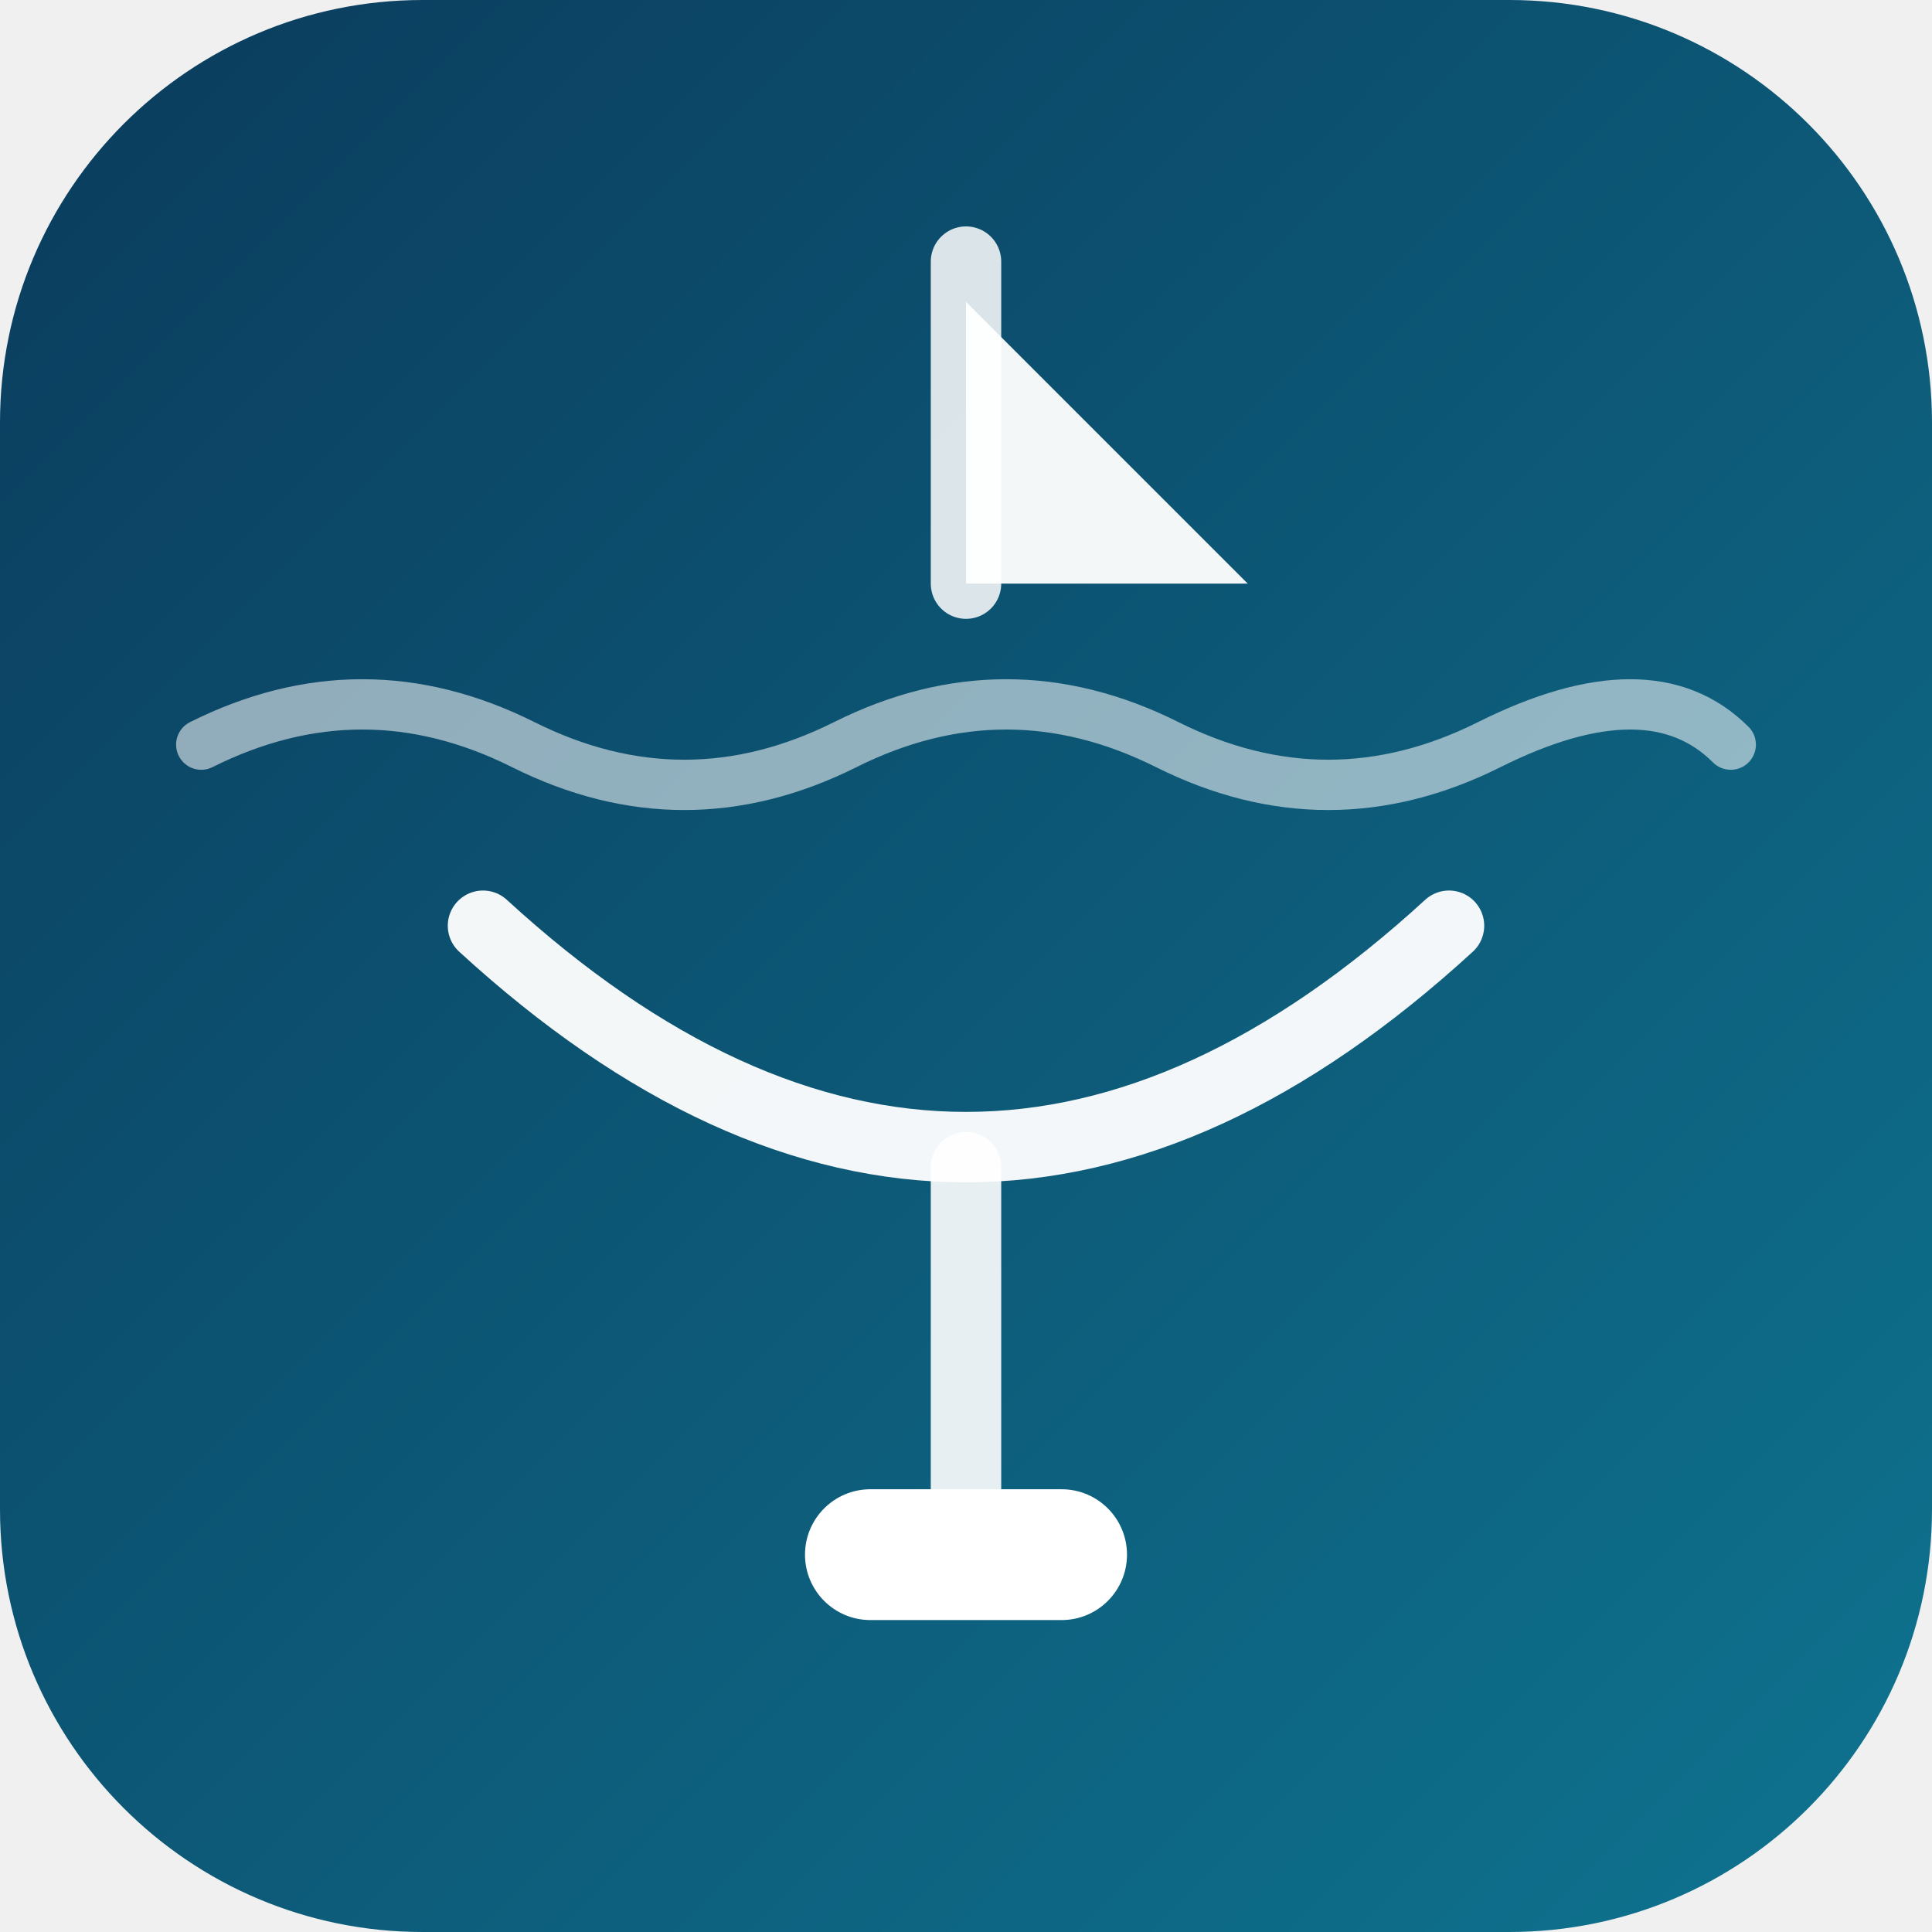
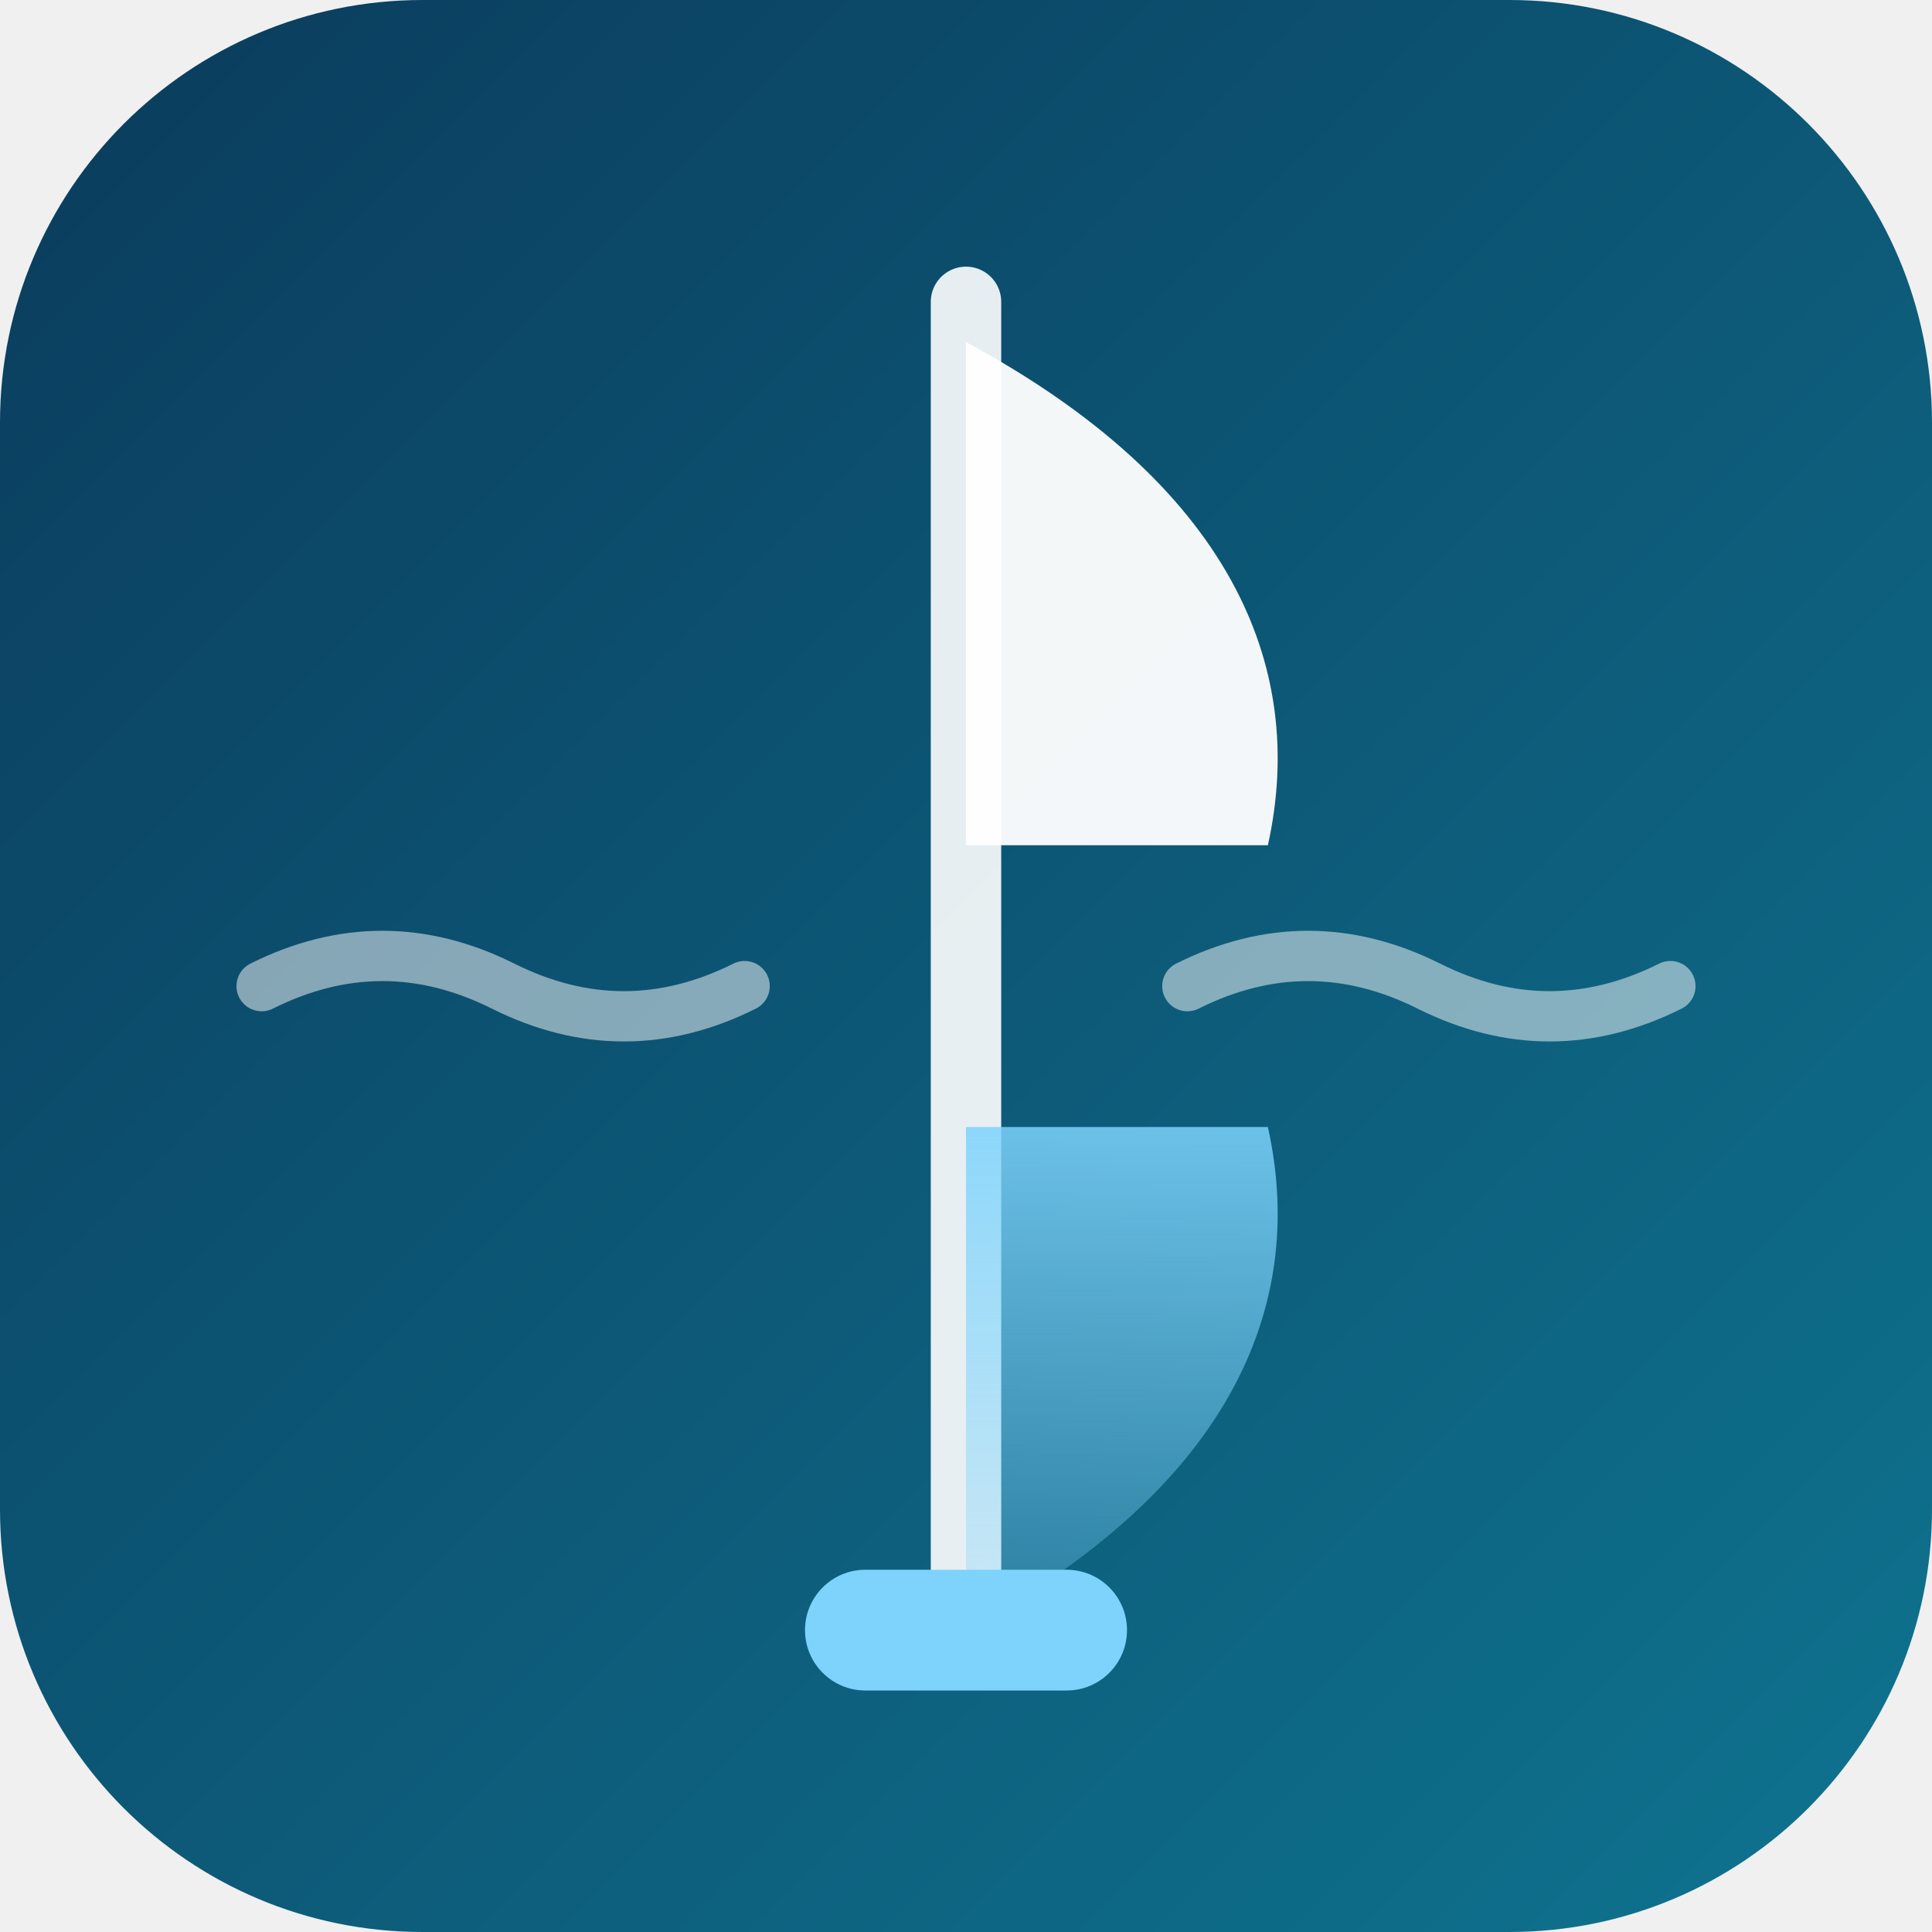
<svg xmlns="http://www.w3.org/2000/svg" viewBox="0 0 192 192" width="192" height="192">
  <defs>
    <linearGradient id="bg" x1="0" y1="0" x2="192" y2="192" gradientUnits="userSpaceOnUse">
      <stop offset="0" stop-color="#0b3b5c" />
      <stop offset="1" stop-color="#0e7490" />
    </linearGradient>
+     <linearGradient id="twin" x1="96" y1="112" x2="96" y2="162" gradientUnits="userSpaceOnUse">
+       <stop offset="0" stop-color="#7dd3fc" stop-opacity="0.85" />
+       <stop offset="1" stop-color="#7dd3fc" stop-opacity="0.25" />
+     </linearGradient>
  </defs>
  <rect width="192" height="192" rx="42" fill="url(#bg)" />
-   <g stroke="#ffffff" stroke-width="7" stroke-linecap="round" stroke-linejoin="round">
-     <path d="M96 26 L96 58" opacity="0.85" />
-     <path d="M96 30 L124 58 L96 58 Z" fill="#ffffff" stroke="none" opacity="0.95" />
-     <path d="M20 74 Q36 66 52 74 T84 74 T116 74 T148 74 T172 74" fill="none" opacity="0.55" stroke-width="5" />
-     <path d="M48 92 Q96 136 144 92" fill="none" opacity="0.95" />
-     <path d="M96 116 L96 150" opacity="0.9" />
-     <rect x="80" y="148" width="32" height="13" rx="6.5" fill="#ffffff" stroke="none" />
-   </g>
+   <path d="M96 30 L96 160" stroke="#ffffff" stroke-width="7" stroke-linecap="round" opacity="0.9" />
+   <path d="M96 34 C122 48 130 66 126 84 L96 84 Z" fill="#ffffff" opacity="0.95" />
+   <path d="M96 112 L126 112 C130 130 122 148 96 162 Z" fill="url(#twin)" />
+   <rect x="80" y="156" width="32" height="12" rx="6" fill="#7dd3fc" />
+   <path d="M26 98 Q38 92 50 98 T74 98" fill="none" stroke="#ffffff" stroke-width="5" stroke-linecap="round" opacity="0.5" />
+   <path d="M118 98 Q130 92 142 98 T166 98" fill="none" stroke="#ffffff" stroke-width="5" stroke-linecap="round" opacity="0.5" />
</svg>
